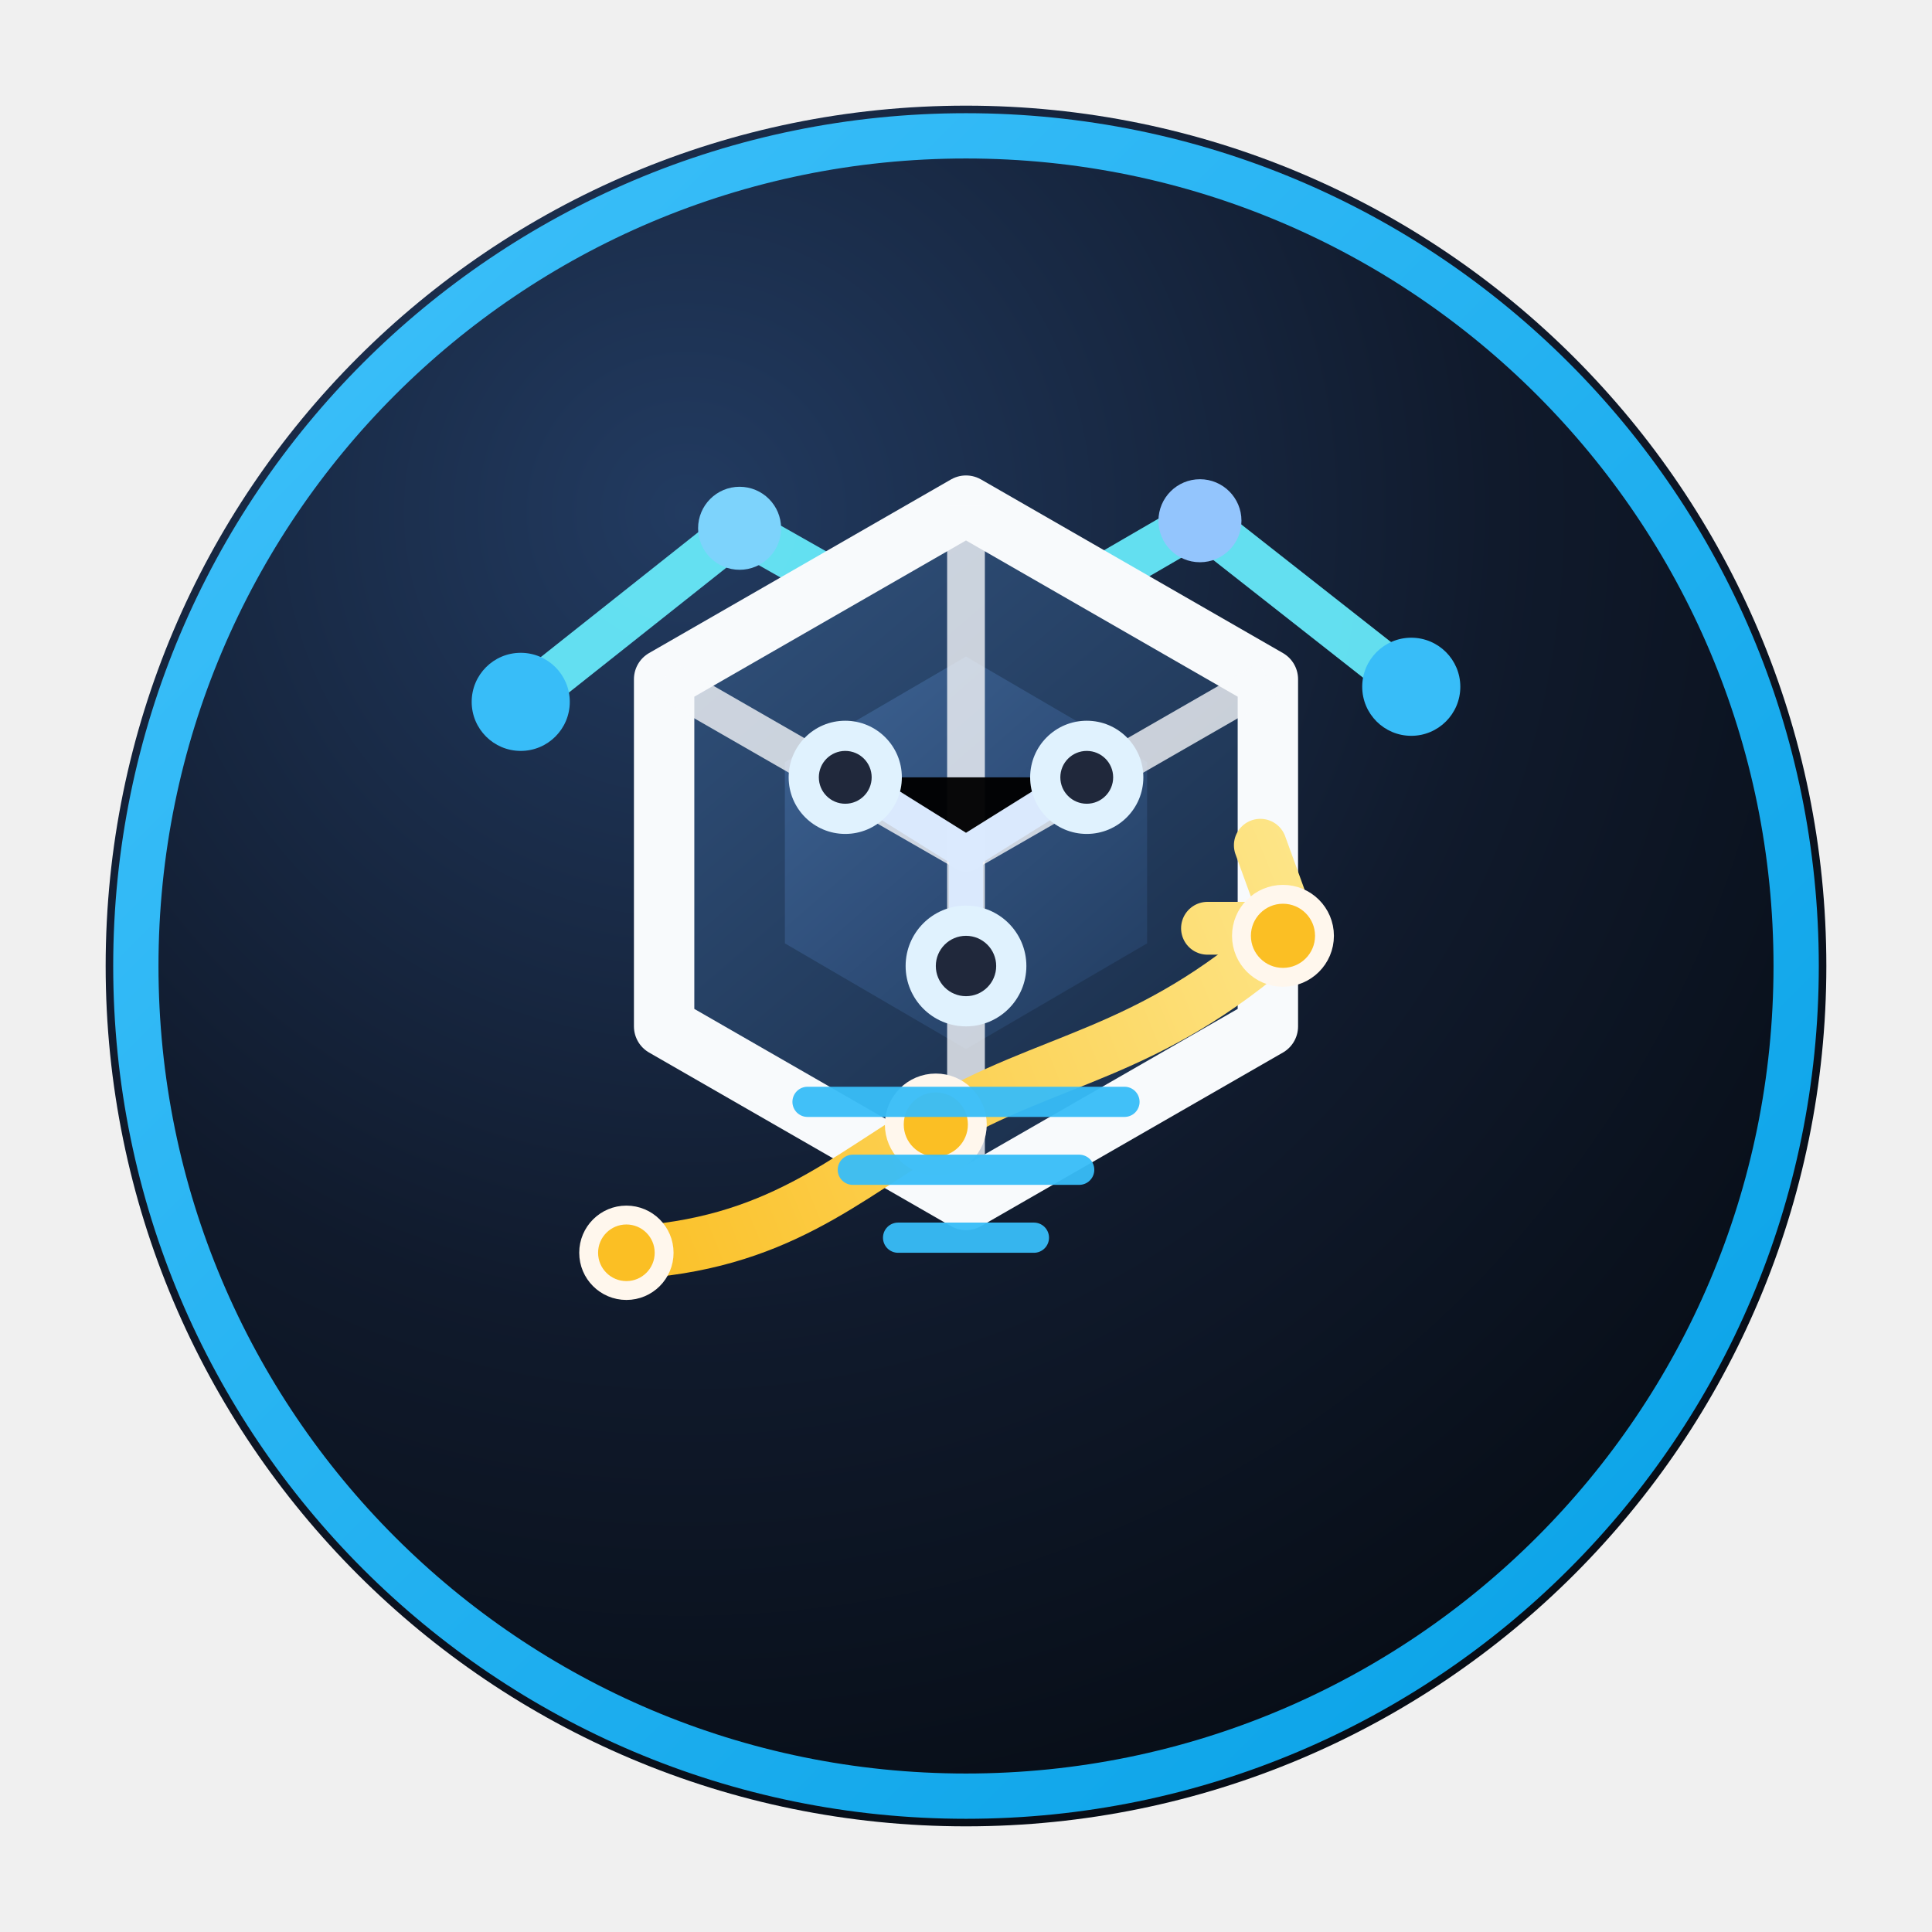
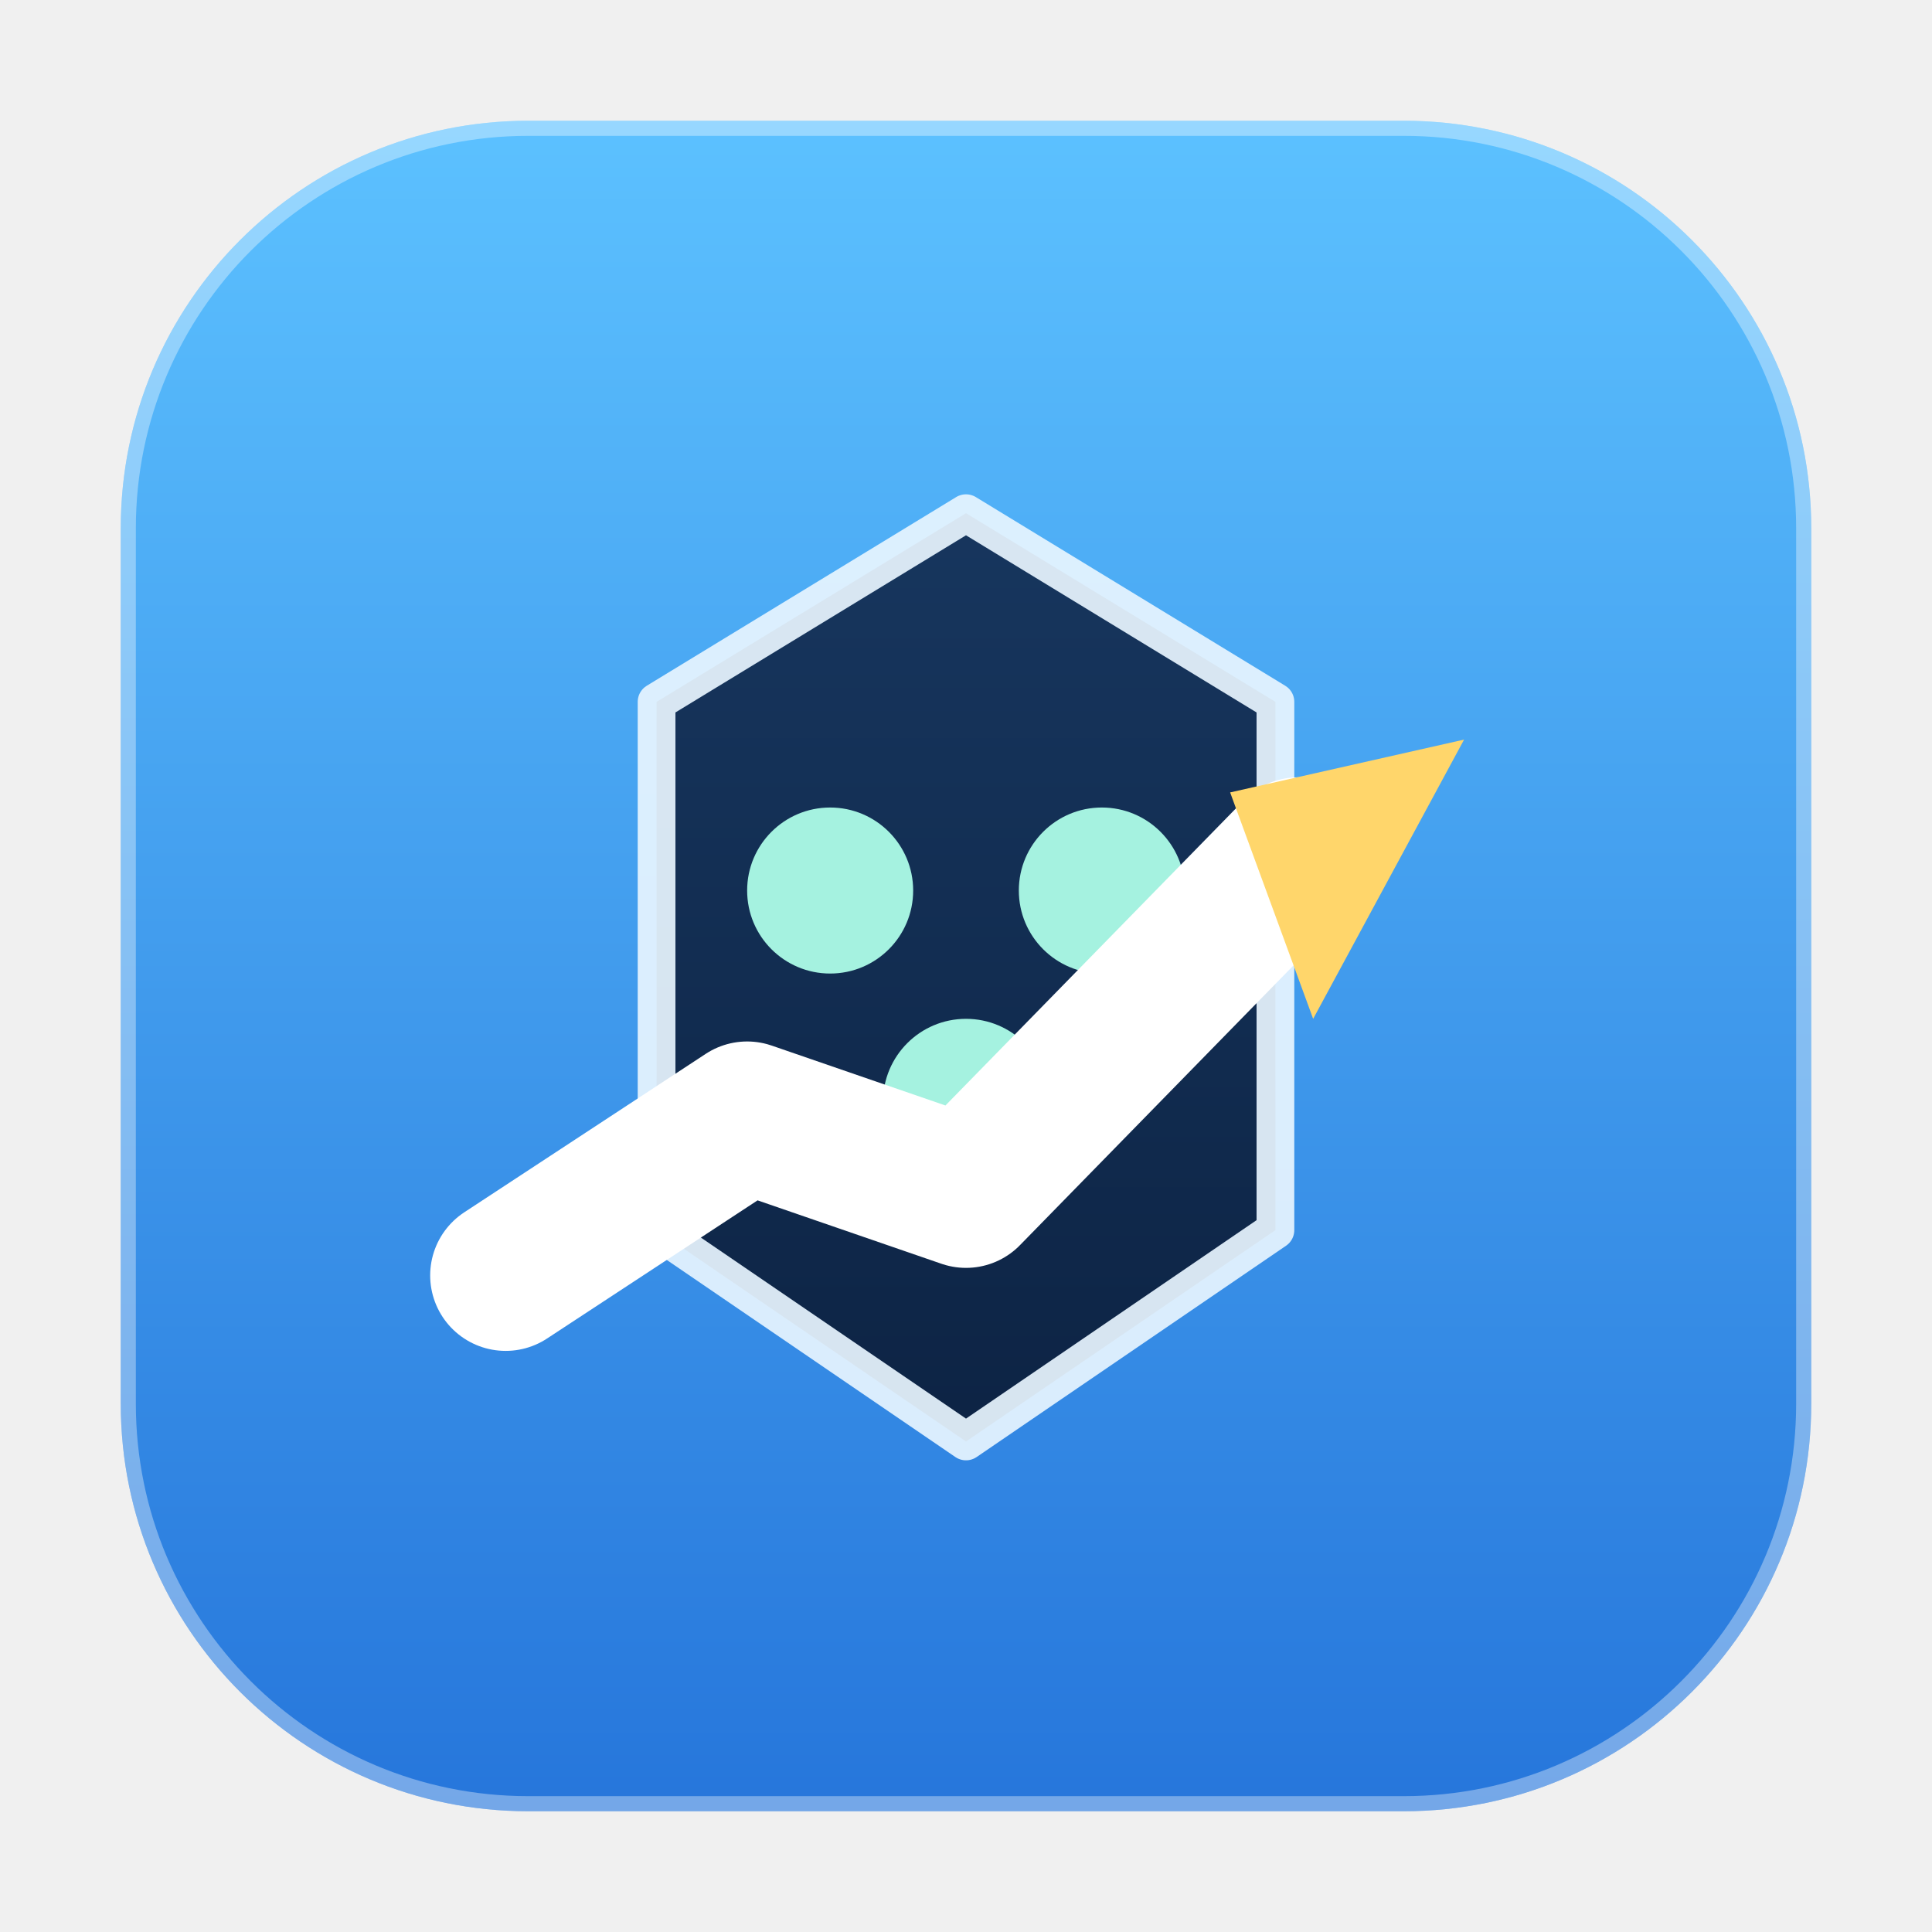
<svg xmlns="http://www.w3.org/2000/svg" viewBox="0 0 512 512" width="512" height="512">
  <defs>
-     <radialGradient id="bg" cx="34%" cy="24%" r="80%">
-       <stop offset="0%" stop-color="#223b61" />
-       <stop offset="58%" stop-color="#101a2c" />
-       <stop offset="100%" stop-color="#070d16" />
-     </radialGradient>
-     <linearGradient id="ring" x1="96" y1="96" x2="416" y2="416" gradientUnits="userSpaceOnUse">
-       <stop offset="0%" stop-color="#38bdf8" />
-       <stop offset="100%" stop-color="#0ea5e9" />
+     <linearGradient id="bg" x1="256" y1="32" x2="256" y2="480" gradientUnits="userSpaceOnUse">
+       <stop offset="0%" stop-color="#5CC1FF" />
+       <stop offset="100%" stop-color="#2676DB" />
    </linearGradient>
-     <linearGradient id="pelletOuter" x1="182" y1="144" x2="330" y2="316" gradientUnits="userSpaceOnUse">
-       <stop offset="0%" stop-color="#31527d" />
-       <stop offset="100%" stop-color="#172943" />
-     </linearGradient>
-     <linearGradient id="pelletInner" x1="208" y1="176" x2="304" y2="286" gradientUnits="userSpaceOnUse">
-       <stop offset="0%" stop-color="#3d6495" />
-       <stop offset="100%" stop-color="#20395c" />
-     </linearGradient>
-     <linearGradient id="gold" x1="160" y1="338" x2="362" y2="256" gradientUnits="userSpaceOnUse">
-       <stop offset="0%" stop-color="#fbbf24" />
-       <stop offset="100%" stop-color="#fde68a" />
+     <linearGradient id="core" x1="256" y1="136" x2="256" y2="374" gradientUnits="userSpaceOnUse">
+       <stop offset="0%" stop-color="#17365E" />
+       <stop offset="100%" stop-color="#0D2445" />
    </linearGradient>
  </defs>
-   <circle cx="256" cy="256" r="228" fill="url(#bg)" />
-   <circle cx="256" cy="256" r="220" fill="none" stroke="url(#ring)" stroke-width="12" />
-   <g stroke="#67e8f9" stroke-width="12" stroke-linecap="round" stroke-linejoin="round" fill="none" opacity="0.95">
-     <path d="M138 186 L196 140 L256 174 L318 138 L374 182" />
-   </g>
-   <g>
-     <circle cx="138" cy="186" r="13" fill="#38bdf8" />
-     <circle cx="196" cy="140" r="11" fill="#7dd3fc" />
-     <circle cx="256" cy="174" r="12" fill="#5eead4" />
-     <circle cx="318" cy="138" r="11" fill="#93c5fd" />
-     <circle cx="374" cy="182" r="13" fill="#38bdf8" />
-   </g>
-   <path d="M256 134        L336 180        L336 272        L256 318        L176 272        L176 180 Z" fill="url(#pelletOuter)" stroke="#f8fafc" stroke-width="16" stroke-linejoin="round" />
-   <path d="M256 174        L304 202        L304 250        L256 278        L208 250        L208 202 Z" fill="url(#pelletInner)" opacity="0.98" />
-   <path d="M256 134 V318" stroke="#f8fafc" stroke-width="10" opacity="0.78" />
-   <path d="M176 180 L256 226 L336 180" stroke="#f8fafc" stroke-width="10" opacity="0.78" fill="none" stroke-linejoin="round" />
-   <g stroke="#dbeafe" stroke-width="9" stroke-linecap="round" opacity="0.96">
-     <path d="M224 206 L256 226 L288 206" />
-     <path d="M256 226 L256 256" />
-   </g>
-   <g fill="#e0f2fe">
-     <circle cx="224" cy="206" r="15" />
-     <circle cx="288" cy="206" r="15" />
-     <circle cx="256" cy="256" r="16" />
-   </g>
-   <g fill="#0f172a" opacity="0.92">
-     <circle cx="224" cy="206" r="7" />
-     <circle cx="288" cy="206" r="7" />
-     <circle cx="256" cy="256" r="8" />
-   </g>
-   <g fill="none" stroke="url(#gold)" stroke-width="14" stroke-linecap="round" stroke-linejoin="round">
-     <path d="M166 332 C206 330 224 312 248 298 C278 280 304 280 340 248" />
-     <path d="M320 246 L342 246 L334 224" />
-   </g>
-   <g fill="#fbbf24" stroke="#fff7ed" stroke-width="5">
-     <circle cx="166" cy="332" r="10" />
-     <circle cx="248" cy="298" r="11" />
-     <circle cx="340" cy="248" r="11" />
-   </g>
-   <g stroke="#38bdf8" stroke-width="8" stroke-linecap="round" opacity="0.95">
-     <path d="M214 292 H298" />
-     <path d="M226 310 H286" />
-     <path d="M238 328 H274" />
-   </g>
+   <rect x="32" y="32" width="448" height="448" rx="108" fill="url(#bg)" />
+   <rect x="34" y="34" width="444" height="444" rx="106" fill="none" stroke="#FFFFFF" stroke-opacity="0.36" stroke-width="4" />
+   <path d="M256 136 338 186V326L256 382 174 326V186L256 136Z" fill="url(#core)" stroke="#E8F5FF" stroke-opacity="0.92" stroke-width="10" stroke-linejoin="round" />
+   <circle cx="220" cy="236" r="22" fill="#A5F2E0" />
+   <circle cx="292" cy="236" r="22" fill="#A5F2E0" />
+   <circle cx="256" cy="292" r="22" fill="#A5F2E0" />
+   <path d="M134 338 198 296 256 316 344 226" fill="none" stroke="#FFFFFF" stroke-width="40" stroke-linecap="round" stroke-linejoin="round" />
+   <path d="M388 196 326 210 348 270Z" fill="#FFD66B" />
</svg>
